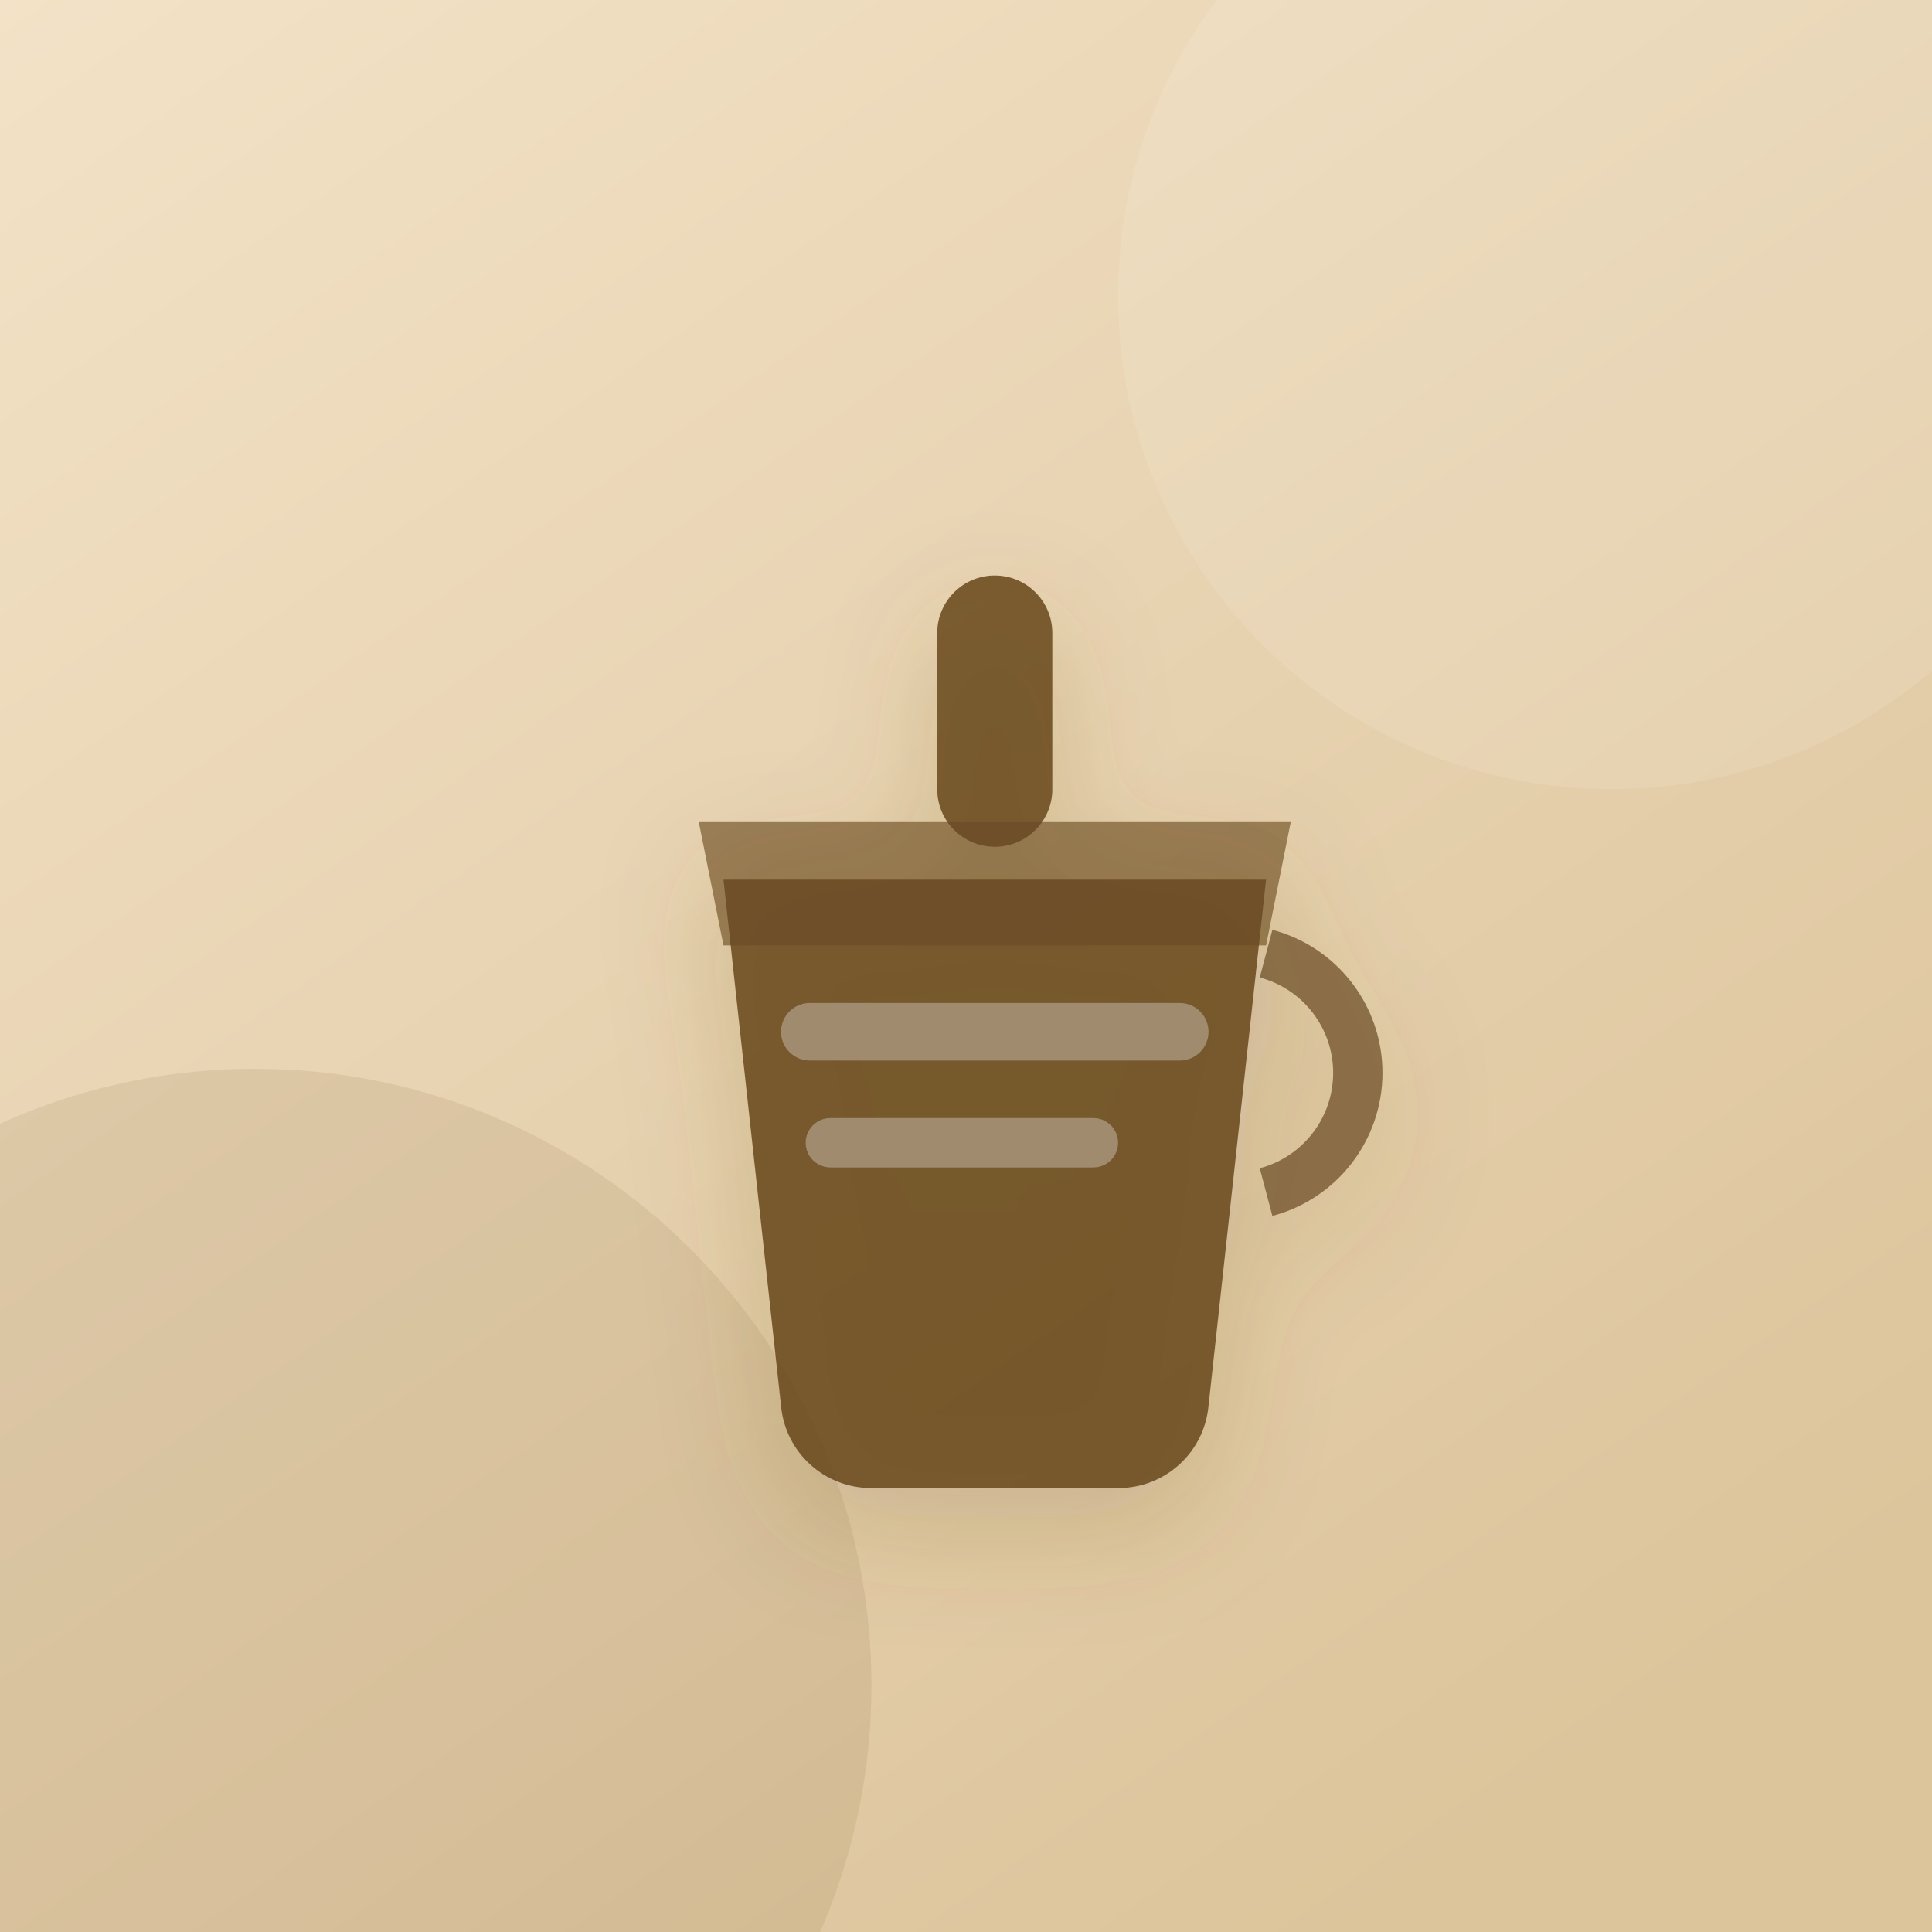
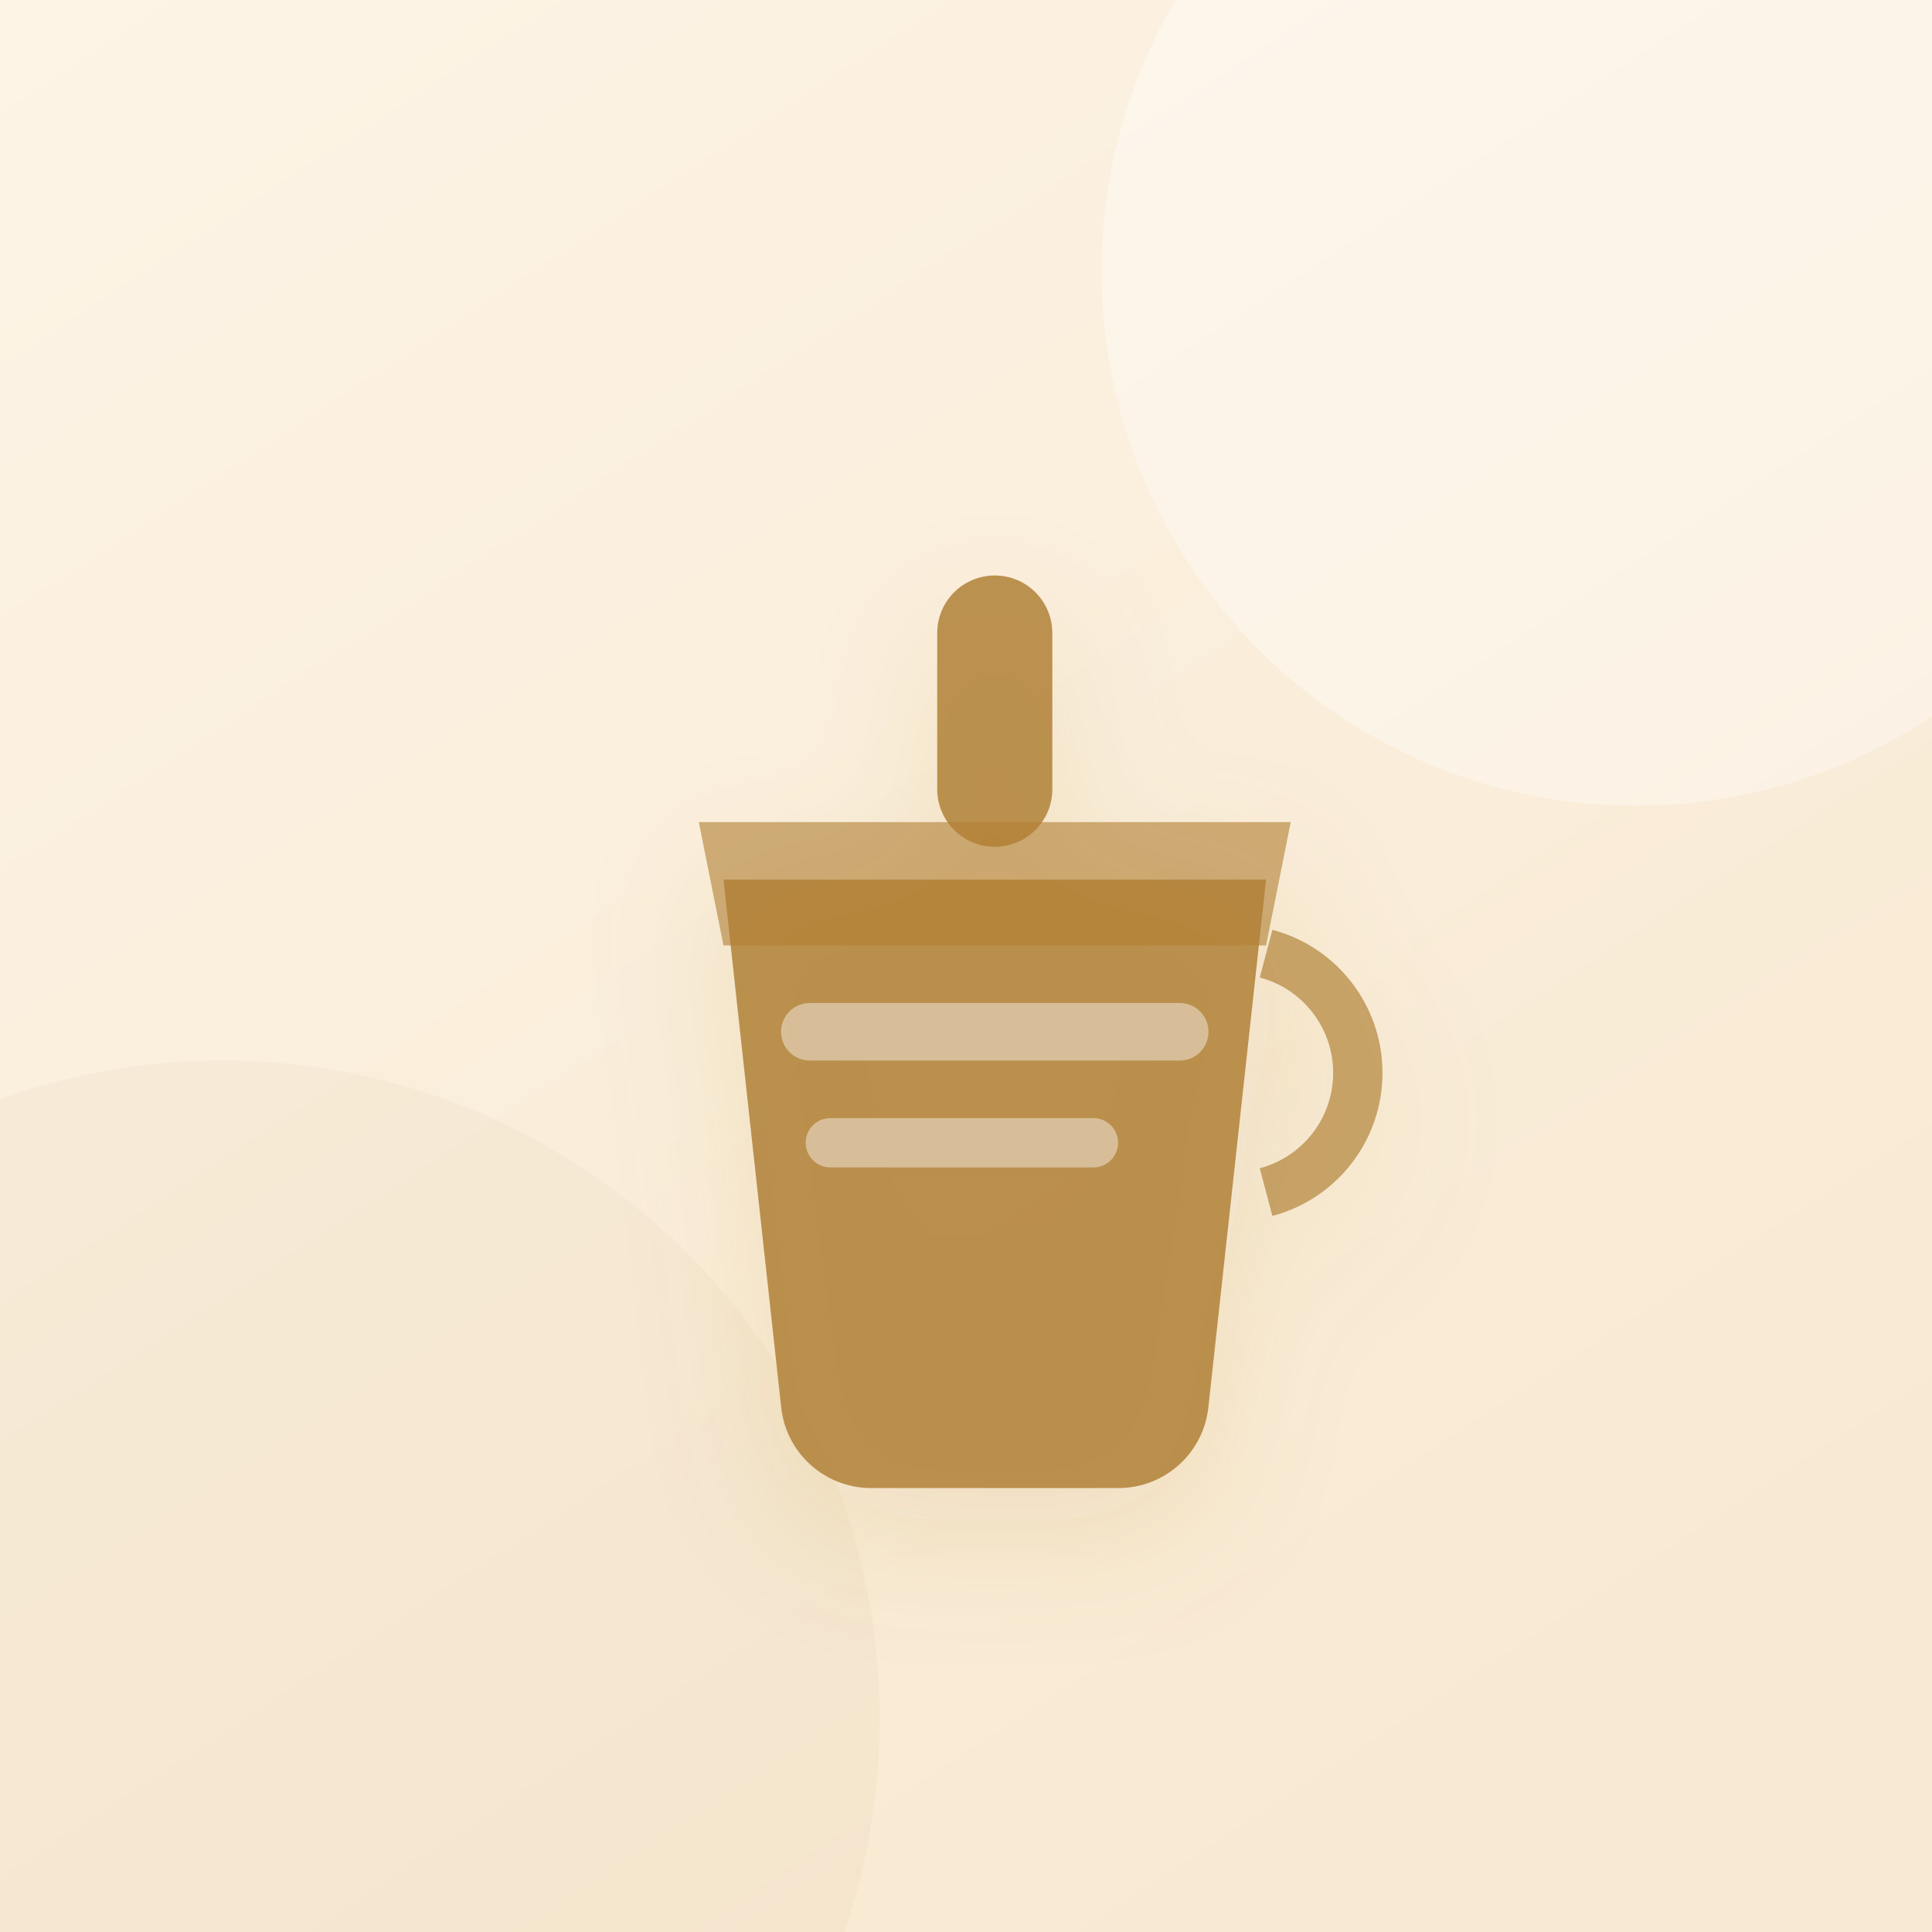
<svg xmlns="http://www.w3.org/2000/svg" viewBox="0 0 470 470" width="470" height="470" role="img">
  <defs>
-     <linearGradient id="gtige" x1="0" y1="0" x2="0.7" y2="1">
-       <stop offset="0%" stop-color="#F3E2C7" />
-       <stop offset="100%" stop-color="#DCC49B" />
+     <linearGradient id="gtige" x1="0" y1="0" x2="0.65" y2="1">
+       <stop offset="0%" stop-color="#fdf4e6" />
+       <stop offset="100%" stop-color="#f8e9d2" />
    </linearGradient>
-     <filter id="stige" x="-20%" y="-20%" width="140%" height="140%">
-       <feDropShadow dx="0" dy="10" stdDeviation="14" flood-color="#6A4A21" flood-opacity="0.22" />
+     <filter id="stige" x="-25%" y="-25%" width="150%" height="150%">
+       <feDropShadow dx="0" dy="12" stdDeviation="16" flood-color="#b07f36" flood-opacity="0.16" />
    </filter>
  </defs>
  <rect width="470" height="470" fill="url(#gtige)" />
-   <circle cx="392" cy="72" r="120" fill="#FFFFFF" opacity="0.10" />
-   <circle cx="62" cy="410" r="150" fill="#6A4A21" opacity="0.10" />
+   <circle cx="398" cy="66" r="130" fill="#ffffff" opacity="0.34" />
+   <circle cx="54" cy="418" r="160" fill="#b07f36" opacity="0.05" />
  <g filter="url(#stige)">
-     <path d="M176 214h132l-14 128a22 22 0 0 1-22 20h-60a22 22 0 0 1-22-20Z" fill="#6A4A21" opacity="0.86" />
-     <path d="M170 200h144l-6 30H176Z" fill="#6A4A21" opacity="0.62" />
-     <rect x="228" y="140" width="28" height="66" rx="14" fill="#6A4A21" opacity="0.86" />
-     <path d="M308 232a30 30 0 0 1 0 58" fill="none" stroke="#6A4A21" stroke-width="12" opacity="0.7" />
-     <g fill="#FFFFFF" opacity="0.3">
+     <path d="M176 214h132l-14 128a22 22 0 0 1-22 20h-60a22 22 0 0 1-22-20Z" fill="#b07f36" opacity="0.84" />
+     <path d="M170 200h144l-6 30H176Z" fill="#b07f36" opacity="0.6" />
+     <rect x="228" y="140" width="28" height="66" rx="14" fill="#b07f36" opacity="0.84" />
+     <path d="M308 232a30 30 0 0 1 0 58" fill="none" stroke="#b07f36" stroke-width="12" opacity="0.68" />
+     <g fill="#ffffff" opacity="0.42">
      <rect x="190" y="244" width="104" height="14" rx="7" />
      <rect x="196" y="272" width="76" height="12" rx="6" />
    </g>
  </g>
</svg>
